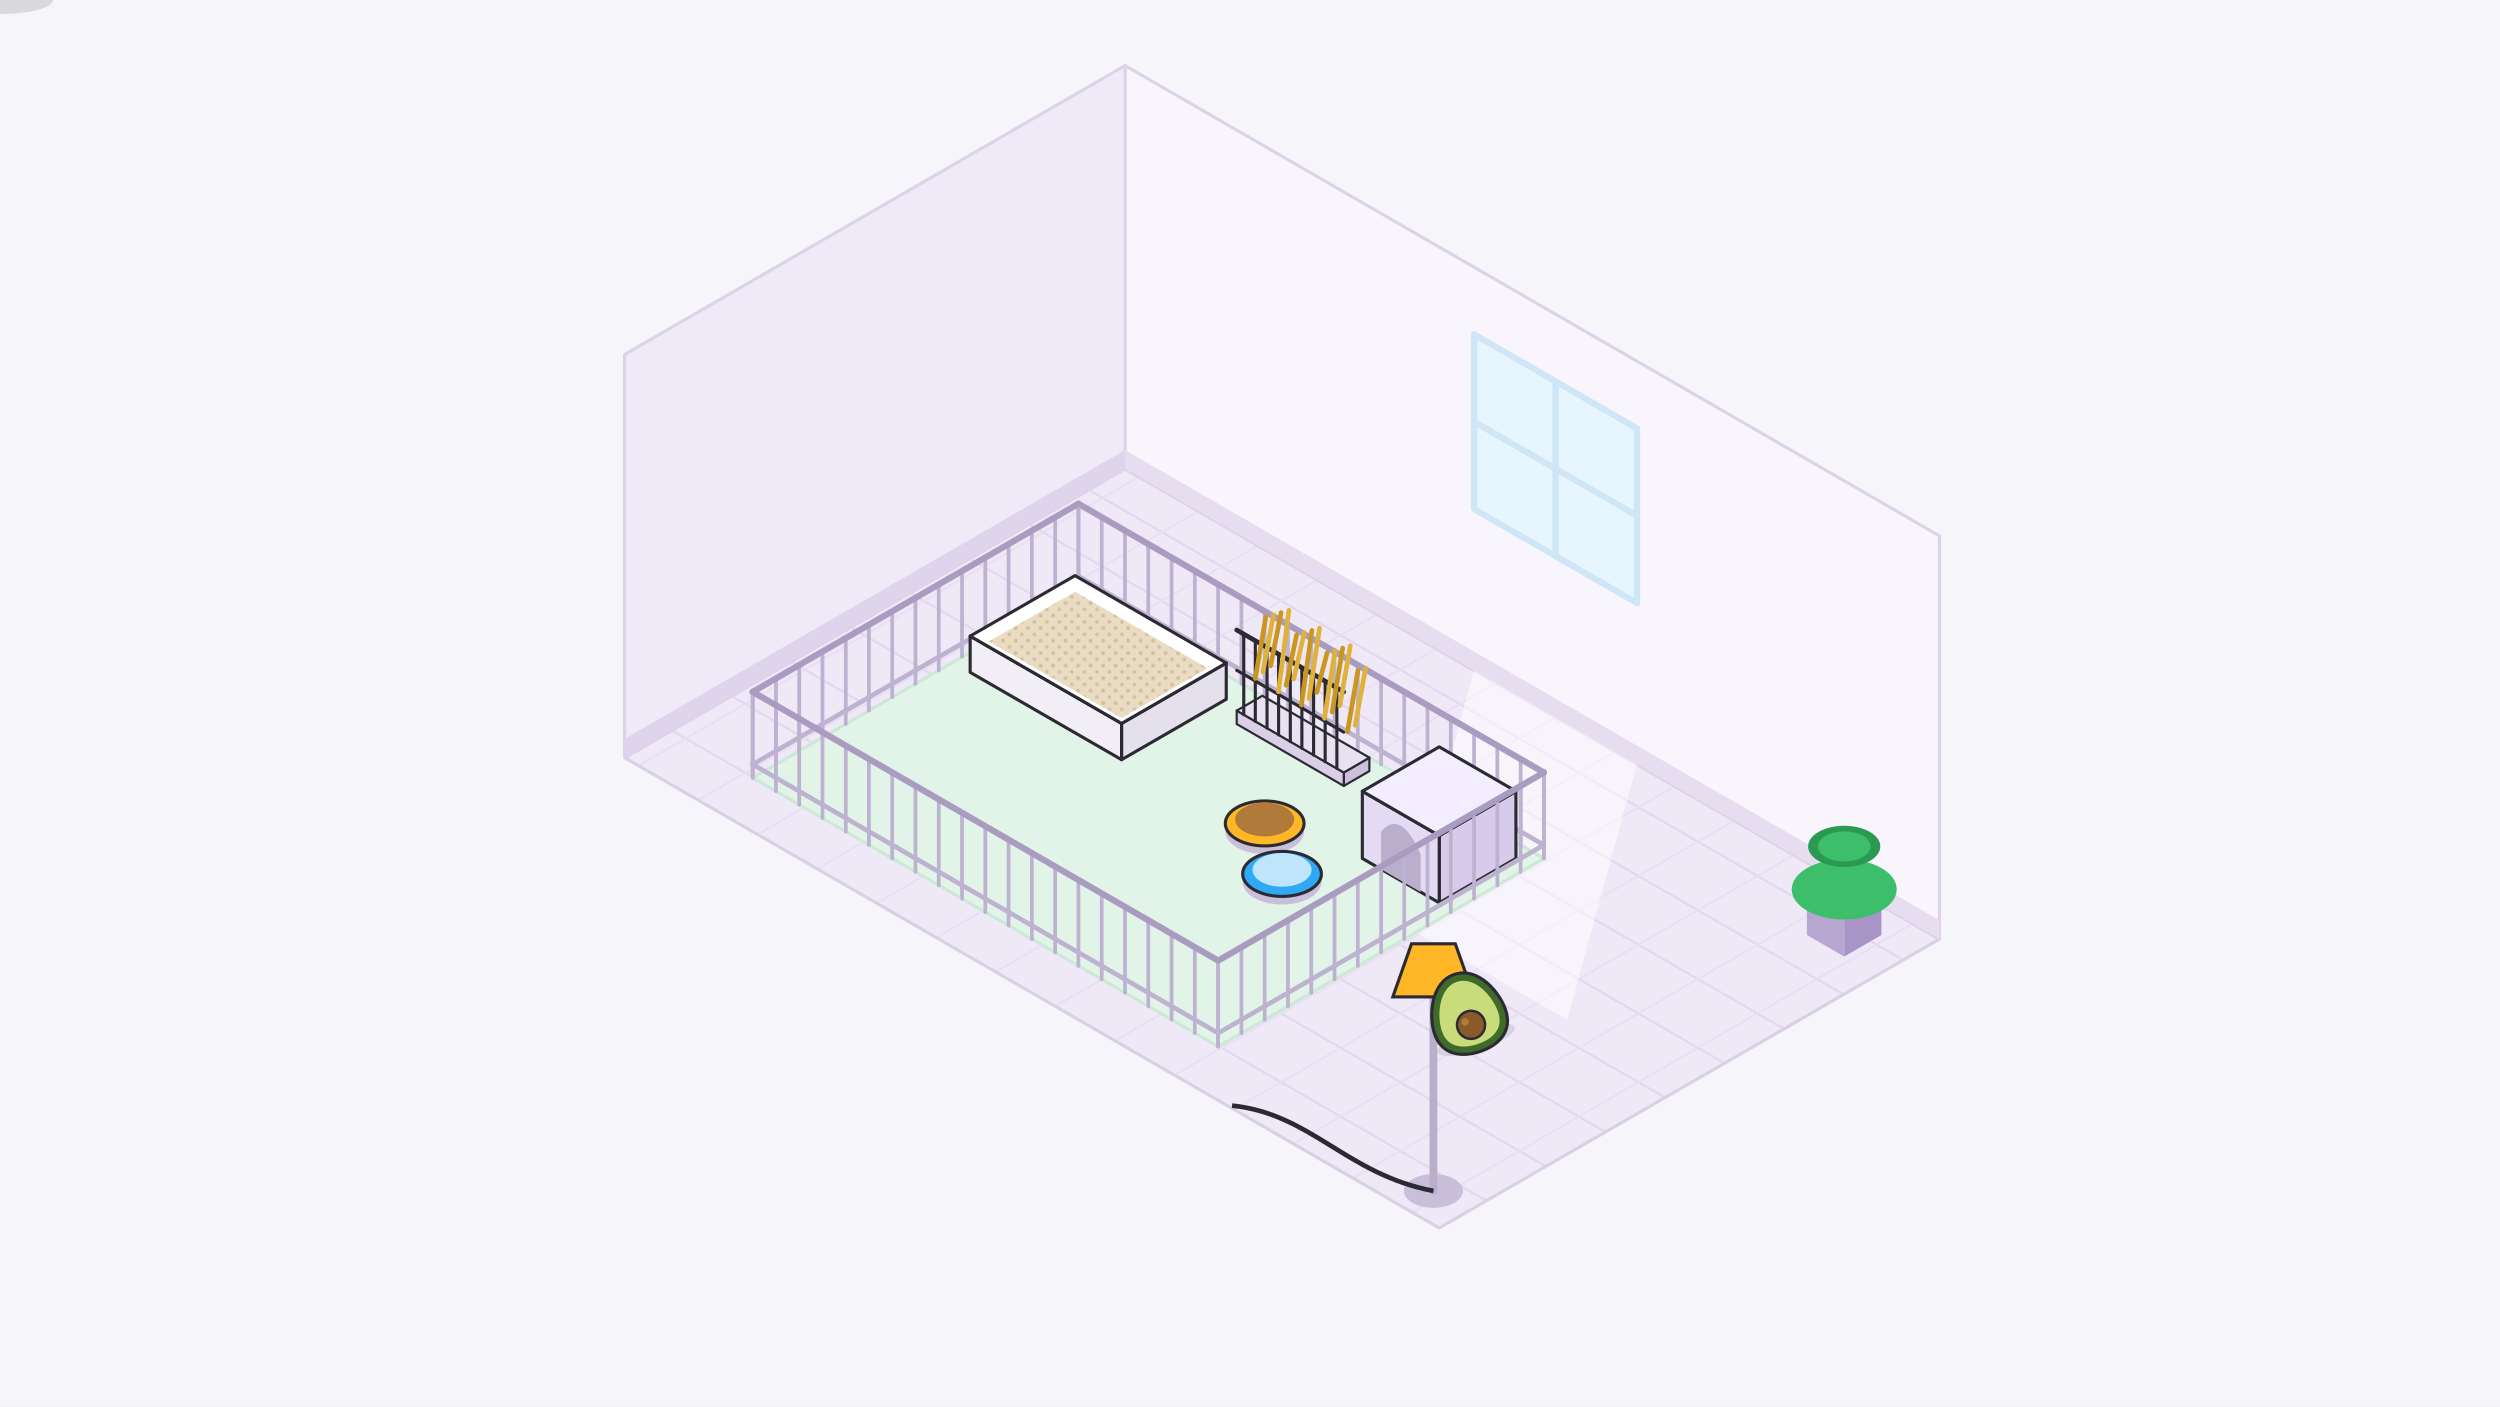
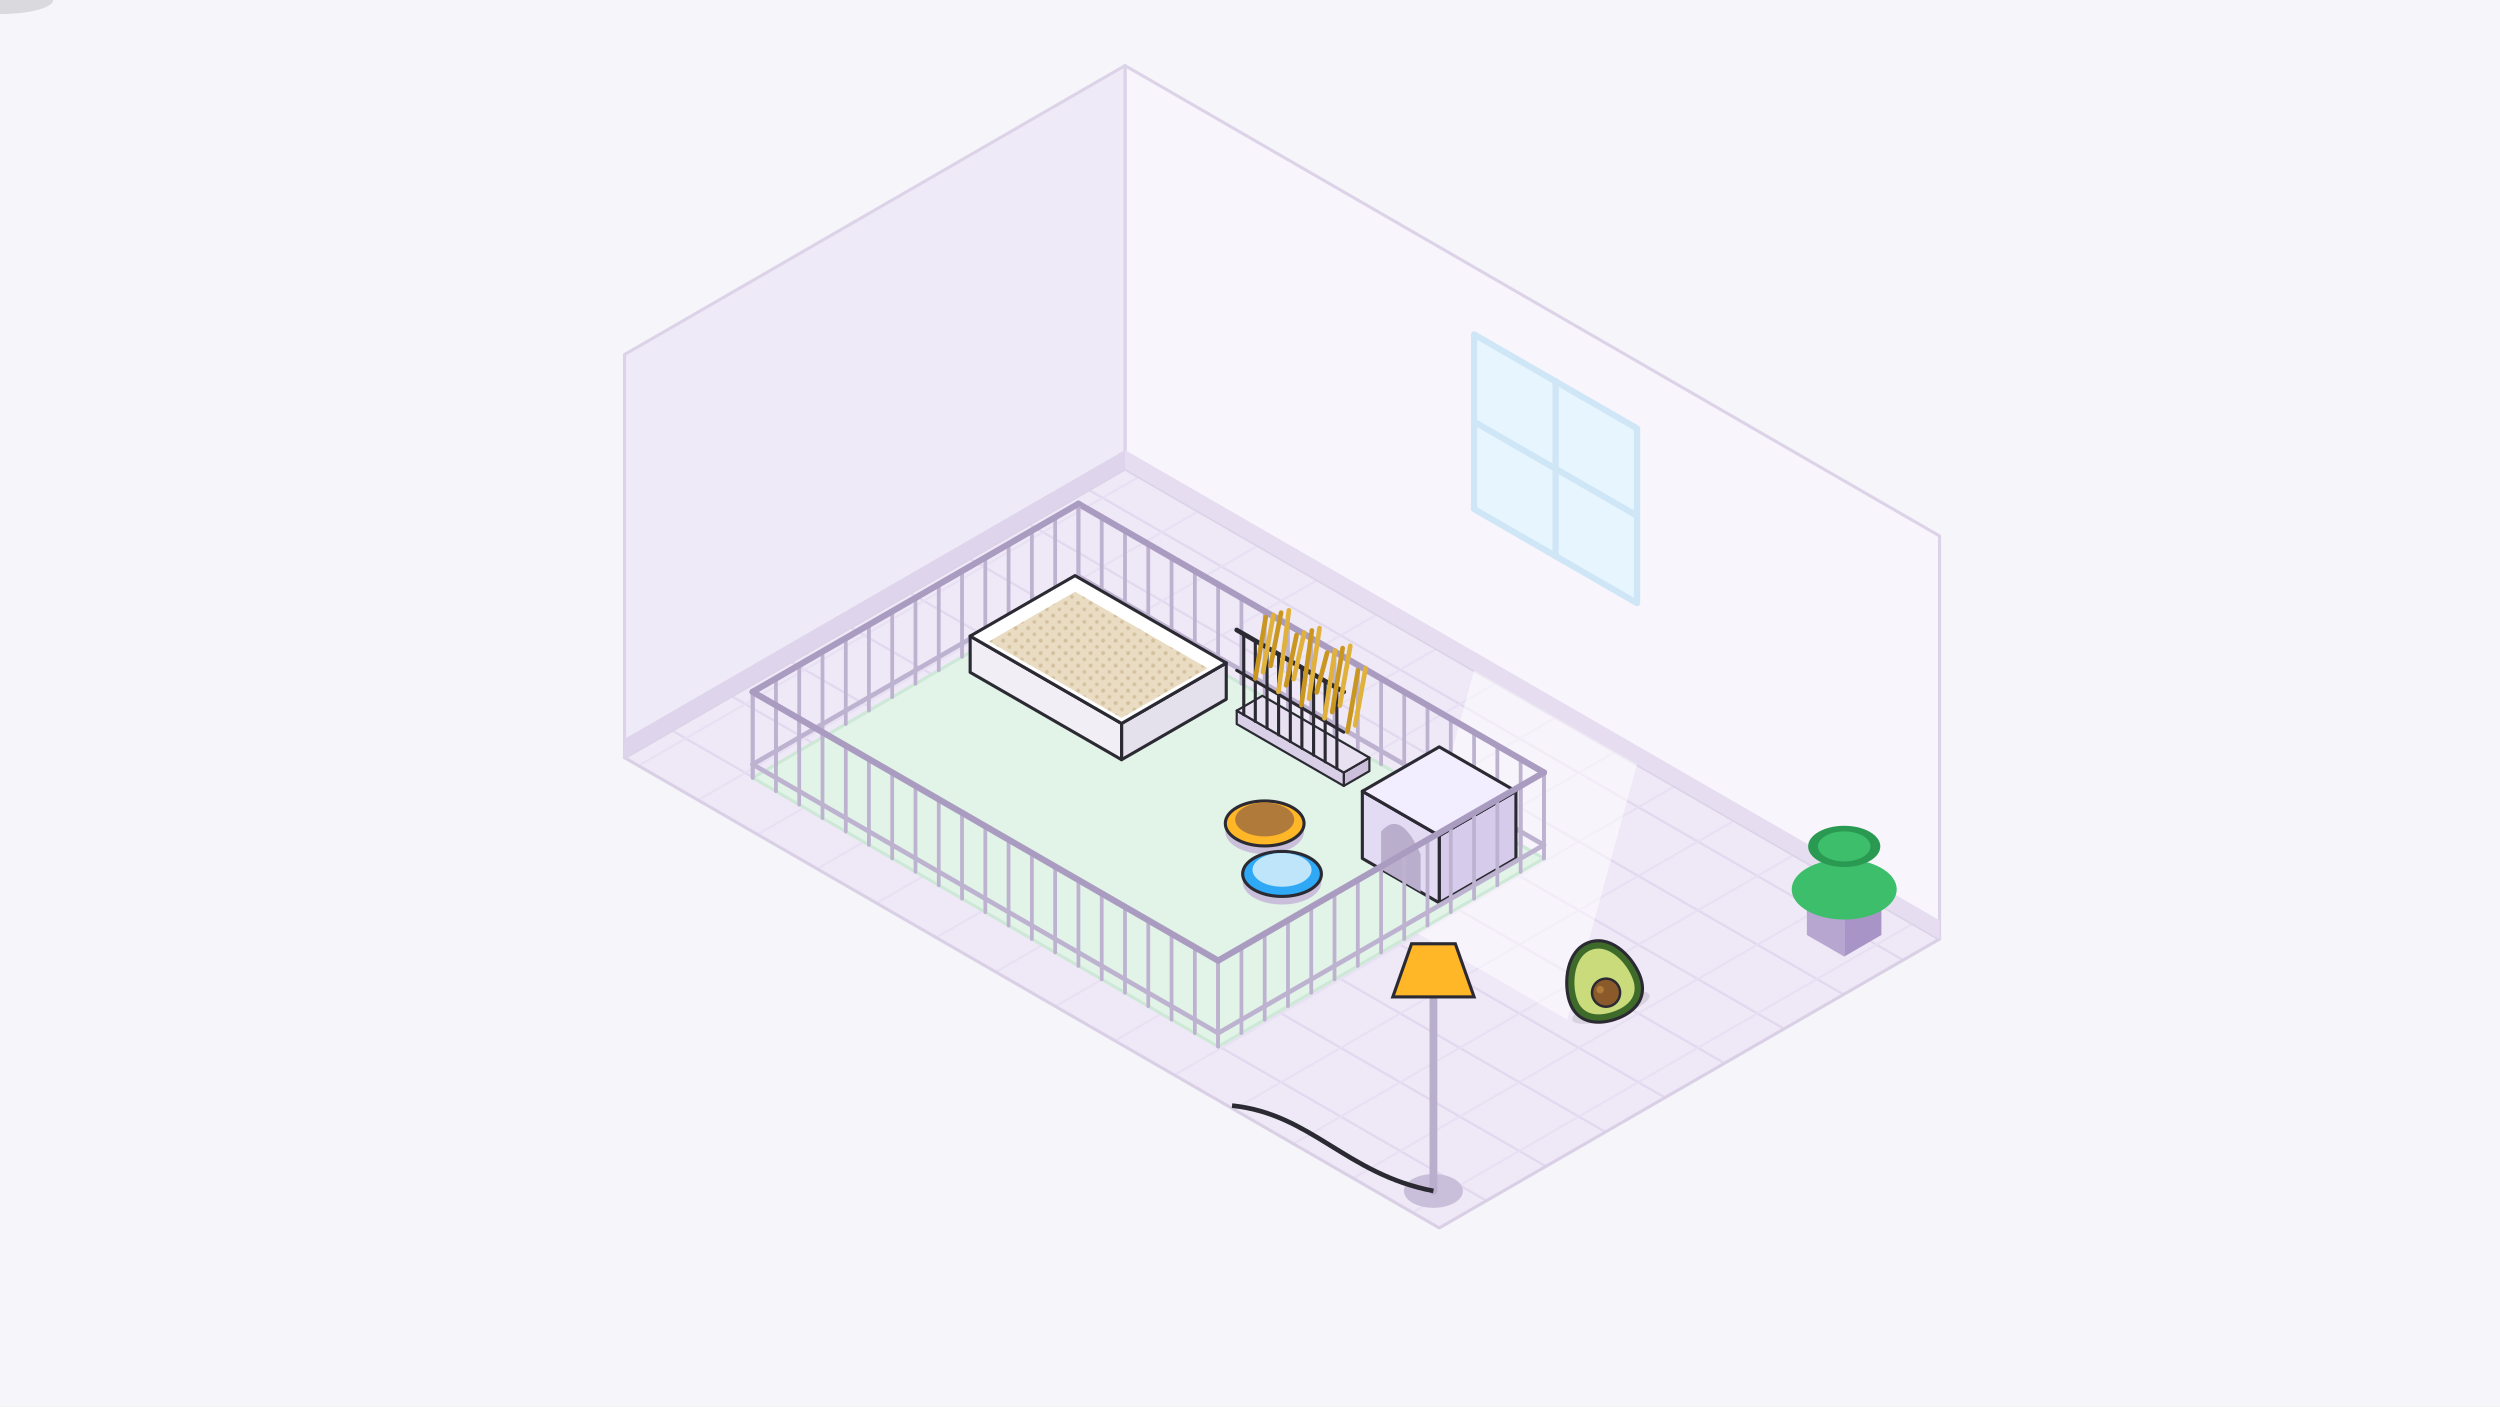
<svg xmlns="http://www.w3.org/2000/svg" viewBox="0 0 1600 900" width="1600" height="900" font-family="Nunito, 'Avenir Next', system-ui, sans-serif">
  <defs>
    <pattern id="planks" width="44" height="44" patternUnits="userSpaceOnUse" patternTransform="matrix(0.866 0.5 -0.866 0.5 0 0)">
      <rect width="44" height="44" fill="#EFE8F7" />
      <path d="M0 43.5H44" stroke="#E1D7EE" stroke-width="2" />
      <path d="M22 0V44" stroke="#E7DFF2" stroke-width="1.4" />
    </pattern>
    <pattern id="litter" width="8" height="8" patternUnits="userSpaceOnUse">
      <rect width="8" height="8" fill="#E9DCC2" />
      <circle cx="2" cy="2" r="1.3" fill="#D3C19E" />
      <circle cx="6" cy="6" r="1.2" fill="#D3C19E" />
    </pattern>
    <filter id="soft" x="-20%" y="-20%" width="140%" height="160%">
      <feDropShadow dx="0" dy="6" stdDeviation="5" flood-color="#2B2A33" flood-opacity=".22" />
    </filter>
  </defs>
  <rect width="1600" height="900" fill="#F6F5F9" />
  <g id="room">
    <polygon points="720.0,300.0 1241.3,601.0 921.1,785.9 399.7,484.9" fill="url(#planks)" stroke="#D9D0E6" stroke-width="2" stroke-linejoin="round" />
    <polygon points="720.0,300.0 1241.3,601.0 1241.3,343.0 720.0,42.0" fill="#F8F5FC" stroke="#DCD3E8" stroke-width="2" stroke-linejoin="round" />
    <polygon points="720.0,300.0 399.7,484.9 399.7,226.9 720.0,42.0" fill="#EFEAF7" stroke="#DCD3E8" stroke-width="2" stroke-linejoin="round" />
    <polygon points="720.0,300.0 1241.3,601.0 1241.3,589.0 720.0,288.0" fill="#E6DDF1" stroke="none" stroke-width="0" stroke-linejoin="round" />
    <polygon points="720.0,300.0 399.7,484.9 399.7,472.9 720.0,288.0" fill="#DED4EC" stroke="none" stroke-width="0" stroke-linejoin="round" />
    <polygon points="943.4,325.8 1047.7,386.0 1047.7,274.2 943.4,214.0" fill="#E7F5FE" stroke="#CFE6F6" stroke-width="4" stroke-linejoin="round" />
    <line x1="995.6" y1="355.9" x2="995.6" y2="244.1" stroke="#CFE6F6" stroke-width="4" stroke-linecap="round" />
    <line x1="943.4" y1="269.9" x2="1047.7" y2="330.1" stroke="#CFE6F6" stroke-width="4" stroke-linecap="round" />
    <polygon points="943.4,429.0 1047.7,489.2 1003.0,652.6 898.7,592.4" fill="#FFFFFF" stroke="none" stroke-width="0" stroke-linejoin="round" opacity=".5" />
    <polygon points="1204.1,598.4 1180.3,612.2 1180.3,582.9 1204.1,569.2" fill="#A894C6" stroke="none" stroke-width="2" stroke-linejoin="round" />
    <polygon points="1156.4,598.4 1180.3,612.2 1180.3,582.9 1156.4,569.2" fill="#B6A6D0" stroke="none" stroke-width="2" stroke-linejoin="round" />
    <polygon points="1180.3,555.4 1204.1,569.2 1180.3,582.9 1156.4,569.2" fill="#C7B9DD" stroke="none" stroke-width="2" stroke-linejoin="round" />
    <ellipse cx="1180.3" cy="569.2" rx="33.6" ry="19.3" fill="#3DBE6B" stroke="none" stroke-width="0" />
    <ellipse cx="1180.3" cy="541.7" rx="23.1" ry="13.2" fill="#2A9A52" stroke="none" stroke-width="0" />
    <ellipse cx="1180.3" cy="541.7" rx="16.8" ry="9.6" fill="#3DBE6B" stroke="none" stroke-width="0" />
  </g>
  <g id="lamp">
    <ellipse cx="917.4" cy="762.2" rx="18.9" ry="10.8" fill="#C9BFDA" stroke="none" stroke-width="0" />
    <line x1="917.4" y1="762.2" x2="917.4" y2="633.2" stroke="#B9AECB" stroke-width="5" stroke-linecap="round" />
    <path d="M891.4 638.0 L903.4 604.0 H931.4 L943.4 638.0 Z" fill="#FFB627" stroke="#2B2A33" stroke-width="2" />
    <path d="M917.4 762.2 C861.5 751.5 839.2 712.8 788.5 707.6" stroke="#2B2A33" stroke-width="3" fill="none" />
  </g>
  <g id="cablering" opacity="0">
    <ellipse cx="845.1" cy="726.6" rx="48" ry="27" fill="#FF4D5E" fill-opacity=".12" stroke="#FF4D5E" stroke-width="4" stroke-dasharray="7 5" />
  </g>
  <g id="avo">
-     <g transform="translate(939.0 648.3) rotate(-18)">
+     <g transform="translate(1025.4 627.7) rotate(-18)">
      <ellipse cx="0" cy="18" rx="26" ry="7" fill="#2B2A33" opacity=".12" />
      <path d="M0 -26 C16 -26 24 -6 24 6 C24 20 13 26 0 26 C-13 26 -24 20 -24 6 C-24 -6 -16 -26 0 -26 Z" fill="#3E6B2A" stroke="#2B2A33" stroke-width="2" />
      <path d="M0 -21 C12 -21 19 -5 19 6 C19 17 10 21 0 21 C-10 21 -19 17 -19 6 C-19 -5 -12 -21 0 -21 Z" fill="#C9DB7A" />
      <circle cx="0" cy="8" r="9" fill="#8A5A2B" stroke="#2B2A33" stroke-width="1.6" />
      <circle cx="-3" cy="5" r="2.4" fill="#B07B3A" />
    </g>
  </g>
  <g id="avoglow" opacity="0">
-     <ellipse cx="939.0" cy="660.3" rx="46" ry="26" fill="#FF4D5E" fill-opacity=".14" stroke="#FF4D5E" stroke-width="4" stroke-dasharray="7 5" />
+     <ellipse cx="1025.4" cy="639.7" rx="46" ry="26" fill="#FF4D5E" fill-opacity=".14" stroke="#FF4D5E" stroke-width="4" stroke-dasharray="7 5" />
  </g>
  <g id="berry" opacity="0">
    <g transform="translate(742.3 578.7)">
      <ellipse cx="0" cy="20" rx="16" ry="5" fill="#2B2A33" opacity=".12" />
      <path d="M-12 -6 C-18 8 -4 22 0 22 C4 22 18 8 12 -6 C6 -11 -6 -11 -12 -6 Z" fill="#FF4D5E" stroke="#2B2A33" stroke-width="2" />
      <ellipse cx="-5" cy="-1" rx="1.2" ry="1.8" fill="#FFE27A" />
      <ellipse cx="4" cy="-3" rx="1.2" ry="1.8" fill="#FFE27A" />
      <ellipse cx="7" cy="6" rx="1.2" ry="1.8" fill="#FFE27A" />
      <ellipse cx="-3" cy="7" rx="1.2" ry="1.8" fill="#FFE27A" />
      <ellipse cx="1" cy="14" rx="1.2" ry="1.8" fill="#FFE27A" />
      <path d="M-10 -7 L-3 -12 L0 -18 L3 -12 L10 -7 Z" fill="#3DBE6B" stroke="#2B2A33" stroke-width="1.6" />
    </g>
  </g>
  <g id="berryq" opacity="0">
    <g transform="translate(768.3 538.7)">
      <circle r="16" fill="#FFFFFF" stroke="#FFB627" stroke-width="3" />
      <text y="7" text-anchor="middle" font-size="22" font-weight="900" fill="#D9900A">?</text>
    </g>
  </g>
  <g id="penback">
    <polygon points="690.2,377.4 988.1,549.4 779.6,669.8 481.7,497.8" fill="#E2F3E8" stroke="#CDE8D6" stroke-width="2" stroke-linejoin="round" />
    <line x1="690.2" y1="377.4" x2="690.2" y2="322.4" stroke="#BDB2CF" stroke-width="2.4" stroke-linecap="round" />
    <line x1="705.1" y1="386.0" x2="705.1" y2="331.0" stroke="#BDB2CF" stroke-width="2.4" stroke-linecap="round" />
    <line x1="720.0" y1="394.6" x2="720.0" y2="339.6" stroke="#BDB2CF" stroke-width="2.4" stroke-linecap="round" />
    <line x1="734.9" y1="403.2" x2="734.9" y2="348.2" stroke="#BDB2CF" stroke-width="2.4" stroke-linecap="round" />
    <line x1="749.8" y1="411.8" x2="749.8" y2="356.8" stroke="#BDB2CF" stroke-width="2.4" stroke-linecap="round" />
    <line x1="764.7" y1="420.4" x2="764.7" y2="365.4" stroke="#BDB2CF" stroke-width="2.4" stroke-linecap="round" />
    <line x1="779.6" y1="429.0" x2="779.6" y2="374.0" stroke="#BDB2CF" stroke-width="2.4" stroke-linecap="round" />
    <line x1="794.5" y1="437.6" x2="794.5" y2="382.6" stroke="#BDB2CF" stroke-width="2.4" stroke-linecap="round" />
    <line x1="809.4" y1="446.2" x2="809.4" y2="391.2" stroke="#BDB2CF" stroke-width="2.4" stroke-linecap="round" />
    <line x1="824.3" y1="454.8" x2="824.3" y2="399.8" stroke="#BDB2CF" stroke-width="2.4" stroke-linecap="round" />
    <line x1="839.2" y1="463.4" x2="839.2" y2="408.4" stroke="#BDB2CF" stroke-width="2.4" stroke-linecap="round" />
    <line x1="854.1" y1="472.0" x2="854.1" y2="417.0" stroke="#BDB2CF" stroke-width="2.4" stroke-linecap="round" />
    <line x1="869.0" y1="480.6" x2="869.0" y2="425.6" stroke="#BDB2CF" stroke-width="2.4" stroke-linecap="round" />
    <line x1="883.9" y1="489.2" x2="883.9" y2="434.2" stroke="#BDB2CF" stroke-width="2.4" stroke-linecap="round" />
    <line x1="898.7" y1="497.8" x2="898.7" y2="442.8" stroke="#BDB2CF" stroke-width="2.4" stroke-linecap="round" />
    <line x1="913.6" y1="506.4" x2="913.6" y2="451.4" stroke="#BDB2CF" stroke-width="2.4" stroke-linecap="round" />
    <line x1="928.5" y1="515.0" x2="928.5" y2="460.0" stroke="#BDB2CF" stroke-width="2.4" stroke-linecap="round" />
    <line x1="943.4" y1="523.6" x2="943.4" y2="468.6" stroke="#BDB2CF" stroke-width="2.4" stroke-linecap="round" />
    <line x1="958.3" y1="532.2" x2="958.3" y2="477.2" stroke="#BDB2CF" stroke-width="2.4" stroke-linecap="round" />
    <line x1="973.2" y1="540.8" x2="973.2" y2="485.8" stroke="#BDB2CF" stroke-width="2.4" stroke-linecap="round" />
    <line x1="988.1" y1="549.4" x2="988.1" y2="494.4" stroke="#BDB2CF" stroke-width="2.4" stroke-linecap="round" />
    <line x1="690.2" y1="322.4" x2="988.1" y2="494.4" stroke="#A99CC0" stroke-width="4" stroke-linecap="round" />
    <line x1="690.2" y1="368.8" x2="988.1" y2="540.8" stroke="#BDB2CF" stroke-width="3" stroke-linecap="round" />
    <line x1="690.2" y1="377.4" x2="690.2" y2="322.4" stroke="#BDB2CF" stroke-width="2.4" stroke-linecap="round" />
    <line x1="675.3" y1="386.0" x2="675.3" y2="331.0" stroke="#BDB2CF" stroke-width="2.4" stroke-linecap="round" />
    <line x1="660.4" y1="394.6" x2="660.4" y2="339.6" stroke="#BDB2CF" stroke-width="2.4" stroke-linecap="round" />
    <line x1="645.5" y1="403.2" x2="645.5" y2="348.2" stroke="#BDB2CF" stroke-width="2.4" stroke-linecap="round" />
    <line x1="630.6" y1="411.8" x2="630.6" y2="356.8" stroke="#BDB2CF" stroke-width="2.4" stroke-linecap="round" />
    <line x1="615.7" y1="420.4" x2="615.7" y2="365.4" stroke="#BDB2CF" stroke-width="2.4" stroke-linecap="round" />
    <line x1="600.8" y1="429.0" x2="600.8" y2="374.0" stroke="#BDB2CF" stroke-width="2.4" stroke-linecap="round" />
    <line x1="585.9" y1="437.6" x2="585.9" y2="382.6" stroke="#BDB2CF" stroke-width="2.4" stroke-linecap="round" />
    <line x1="571.0" y1="446.2" x2="571.0" y2="391.2" stroke="#BDB2CF" stroke-width="2.4" stroke-linecap="round" />
    <line x1="556.1" y1="454.8" x2="556.1" y2="399.8" stroke="#BDB2CF" stroke-width="2.4" stroke-linecap="round" />
    <line x1="541.3" y1="463.4" x2="541.3" y2="408.4" stroke="#BDB2CF" stroke-width="2.4" stroke-linecap="round" />
    <line x1="526.4" y1="472.0" x2="526.4" y2="417.0" stroke="#BDB2CF" stroke-width="2.4" stroke-linecap="round" />
    <line x1="511.5" y1="480.6" x2="511.5" y2="425.6" stroke="#BDB2CF" stroke-width="2.4" stroke-linecap="round" />
    <line x1="496.6" y1="489.2" x2="496.6" y2="434.2" stroke="#BDB2CF" stroke-width="2.4" stroke-linecap="round" />
    <line x1="481.7" y1="497.8" x2="481.7" y2="442.8" stroke="#BDB2CF" stroke-width="2.4" stroke-linecap="round" />
    <line x1="690.2" y1="322.4" x2="481.7" y2="442.8" stroke="#A99CC0" stroke-width="4" stroke-linecap="round" />
    <line x1="690.2" y1="368.8" x2="481.7" y2="489.2" stroke="#BDB2CF" stroke-width="3" stroke-linecap="round" />
  </g>
  <g id="trayscale" opacity="0">
    <polygon points="793.7,453.5 717.8,497.4 717.8,491.4 793.7,447.5" fill="#6A42BF" stroke="#2B2A33" stroke-width="1.6" stroke-linejoin="round" />
    <polygon points="612.0,436.3 717.8,497.4 717.8,491.4 612.0,430.3" fill="#7A4ED1" stroke="#2B2A33" stroke-width="1.6" stroke-linejoin="round" />
    <polygon points="688.0,386.4 793.7,447.5 717.8,491.4 612.0,430.3" fill="#9B6CF0" stroke="#2B2A33" stroke-width="1.6" stroke-linejoin="round" />
  </g>
  <g id="litter">
    <polygon points="784.8,447.5 717.8,486.2 717.8,463.0 784.8,424.3" fill="#E4E0EC" stroke="#2B2A33" stroke-width="2" stroke-linejoin="round" />
    <polygon points="620.9,430.3 717.8,486.2 717.8,463.0 620.9,407.1" fill="#F1EEF6" stroke="#2B2A33" stroke-width="2" stroke-linejoin="round" />
    <polygon points="688.0,368.4 784.8,424.3 717.8,463.0 620.9,407.1" fill="#FFFFFF" stroke="#2B2A33" stroke-width="2" stroke-linejoin="round" />
    <polygon points="688.0,378.7 772.9,427.7 717.8,459.5 632.9,410.5" fill="url(#litter)" stroke="none" stroke-width="0" stroke-linejoin="round" />
  </g>
  <g id="traytop" opacity="0">
-     <g transform="translate(755.3 455.4)">
-       <rect width="44" height="17" rx="5" fill="#22212A" />
-       <text x="22" y="13" text-anchor="middle" font-size="11" font-weight="900" fill="#7CF0A3">1.10kg</text>
-     </g>
    <line x1="688.0" y1="366.6" x2="688.0" y2="292.7" stroke="#B9AECB" stroke-width="5" stroke-linecap="round" />
    <line x1="688.0" y1="292.7" x2="697.7" y2="338.7" stroke="#B9AECB" stroke-width="5" stroke-linecap="round" />
    <g class=" cone">
      <polygon points="632.9,410.5 697.7,345.6 772.9,427.7 717.8,459.5" fill="#FFB627" opacity=".09" />
      <line x1="697.7" y1="345.6" x2="688.0" y2="378.7" stroke="#FFB627" stroke-width="2.2" stroke-dasharray="7 7" opacity=".75" />
      <line x1="697.7" y1="345.6" x2="772.9" y2="427.7" stroke="#FFB627" stroke-width="2.2" stroke-dasharray="7 7" opacity=".75" />
      <line x1="697.7" y1="345.6" x2="717.8" y2="459.5" stroke="#FFB627" stroke-width="2.2" stroke-dasharray="7 7" opacity=".75" />
      <line x1="697.7" y1="345.6" x2="632.9" y2="410.5" stroke="#FFB627" stroke-width="2.2" stroke-dasharray="7 7" opacity=".75" />
    </g>
    <g transform="translate(671.7 319.0)">
      <rect width="52" height="30" rx="10" fill="#2B2A33" />
      <rect x="4" y="22" width="44" height="8" rx="4" fill="#45434F" />
      <circle cx="26" cy="24" r="9" fill="#FFB627" />
      <circle cx="26" cy="24" r="4" fill="#D9900A" />
      <circle cx="44" cy="8" r="3" fill="#FF4D5E" />
    </g>
  </g>
  <g id="hayrack">
    <polygon points="876.4,493.5 860.0,503.0 860.0,494.4 876.4,484.9" fill="#CBBFDC" stroke="#2B2A33" stroke-width="1.4" stroke-linejoin="round" />
    <polygon points="791.5,463.4 860.0,503.0 860.0,494.4 791.5,454.8" fill="#D9CFE6" stroke="#2B2A33" stroke-width="1.4" stroke-linejoin="round" />
    <polygon points="807.9,445.3 876.4,484.9 860.0,494.4 791.5,454.8" fill="#E8E1F1" stroke="#2B2A33" stroke-width="1.4" stroke-linejoin="round" />
    <line x1="796.0" y1="457.4" x2="796.0" y2="405.8" stroke="#2B2A33" stroke-width="2" stroke-linecap="round" />
    <line x1="803.4" y1="461.7" x2="803.4" y2="410.1" stroke="#2B2A33" stroke-width="2" stroke-linecap="round" />
    <line x1="810.9" y1="466.0" x2="810.9" y2="414.4" stroke="#2B2A33" stroke-width="2" stroke-linecap="round" />
    <line x1="818.3" y1="470.3" x2="818.3" y2="418.7" stroke="#2B2A33" stroke-width="2" stroke-linecap="round" />
    <line x1="825.8" y1="474.6" x2="825.8" y2="423.0" stroke="#2B2A33" stroke-width="2" stroke-linecap="round" />
    <line x1="833.2" y1="478.9" x2="833.2" y2="427.3" stroke="#2B2A33" stroke-width="2" stroke-linecap="round" />
    <line x1="840.7" y1="483.2" x2="840.7" y2="431.6" stroke="#2B2A33" stroke-width="2" stroke-linecap="round" />
    <line x1="848.1" y1="487.5" x2="848.1" y2="435.9" stroke="#2B2A33" stroke-width="2" stroke-linecap="round" />
    <line x1="855.6" y1="491.8" x2="855.6" y2="440.2" stroke="#2B2A33" stroke-width="2" stroke-linecap="round" />
    <line x1="791.5" y1="403.2" x2="860.0" y2="442.8" stroke="#2B2A33" stroke-width="3" stroke-linecap="round" />
    <line x1="791.5" y1="429.0" x2="860.0" y2="468.6" stroke="#2B2A33" stroke-width="2" stroke-linecap="round" />
  </g>
  <g id="hay">
    <line x1="803.4" y1="434.2" x2="810.1" y2="395.0" stroke="#C9971F" stroke-width="3" stroke-linecap="round" />
    <line x1="808.3" y1="430.1" x2="815.0" y2="393.6" stroke="#E0B23C" stroke-width="3" stroke-linecap="round" />
    <line x1="813.2" y1="426.1" x2="819.9" y2="392.1" stroke="#C9971F" stroke-width="3" stroke-linecap="round" />
    <line x1="818.2" y1="442.7" x2="824.9" y2="390.6" stroke="#E0B23C" stroke-width="3" stroke-linecap="round" />
    <line x1="823.1" y1="438.6" x2="829.8" y2="406.4" stroke="#C9971F" stroke-width="3" stroke-linecap="round" />
    <line x1="828.0" y1="434.6" x2="834.7" y2="404.9" stroke="#E0B23C" stroke-width="3" stroke-linecap="round" />
    <line x1="832.9" y1="451.2" x2="839.6" y2="403.5" stroke="#C9971F" stroke-width="3" stroke-linecap="round" />
    <line x1="837.8" y1="447.1" x2="844.5" y2="402.0" stroke="#E0B23C" stroke-width="3" stroke-linecap="round" />
    <line x1="842.7" y1="443.1" x2="849.4" y2="417.7" stroke="#C9971F" stroke-width="3" stroke-linecap="round" />
    <line x1="847.7" y1="459.7" x2="854.4" y2="416.3" stroke="#E0B23C" stroke-width="3" stroke-linecap="round" />
    <line x1="852.6" y1="455.7" x2="859.3" y2="414.8" stroke="#C9971F" stroke-width="3" stroke-linecap="round" />
    <line x1="857.5" y1="451.6" x2="864.2" y2="413.3" stroke="#E0B23C" stroke-width="3" stroke-linecap="round" />
    <line x1="862.4" y1="468.2" x2="869.1" y2="429.1" stroke="#C9971F" stroke-width="3" stroke-linecap="round" />
    <line x1="867.3" y1="464.2" x2="874.0" y2="427.6" stroke="#E0B23C" stroke-width="3" stroke-linecap="round" />
  </g>
  <g id="bowls">
    <ellipse cx="809.4" cy="532.2" rx="25.2" ry="14.4" fill="#C9BFDA" stroke="none" stroke-width="0" />
    <ellipse cx="809.4" cy="527.0" rx="25.2" ry="14.4" fill="#FFB627" stroke="#2B2A33" stroke-width="2" />
    <ellipse cx="809.4" cy="524.5" rx="18.9" ry="10.8" fill="#B07B3A" stroke="none" stroke-width="0" />
    <ellipse cx="820.5" cy="564.5" rx="25.2" ry="14.4" fill="#C9BFDA" stroke="none" stroke-width="0" />
    <ellipse cx="820.5" cy="559.3" rx="25.2" ry="14.4" fill="#2FA8F5" stroke="#2B2A33" stroke-width="2" />
    <ellipse cx="820.5" cy="556.7" rx="18.9" ry="10.8" fill="#BFE5FB" stroke="none" stroke-width="0" />
  </g>
  <g id="hide">
    <polygon points="970.2,549.4 921.1,577.8 921.1,534.8 970.2,506.4" fill="#D6CBEA" stroke="#2B2A33" stroke-width="2" stroke-linejoin="round" />
    <polygon points="871.9,549.4 921.1,577.8 921.1,534.8 871.9,506.4" fill="#E3DAF3" stroke="#2B2A33" stroke-width="2" stroke-linejoin="round" />
    <polygon points="921.1,478.0 970.2,506.4 921.1,534.8 871.9,506.4" fill="#F3EEFF" stroke="#2B2A33" stroke-width="2" stroke-linejoin="round" />
    <path d="M883.9 556.3 L883.9 532.2 Q896.5 517.5 909.2 546.8 L909.2 570.9 Z" fill="#B9AECB" />
  </g>
  <g id="penfront">
    <line x1="481.7" y1="497.8" x2="481.7" y2="442.8" stroke="#BDB2CF" stroke-width="2.4" stroke-linecap="round" />
    <line x1="496.6" y1="506.4" x2="496.6" y2="451.4" stroke="#BDB2CF" stroke-width="2.4" stroke-linecap="round" />
    <line x1="511.5" y1="515.0" x2="511.5" y2="460.0" stroke="#BDB2CF" stroke-width="2.4" stroke-linecap="round" />
    <line x1="526.4" y1="523.6" x2="526.4" y2="468.6" stroke="#BDB2CF" stroke-width="2.4" stroke-linecap="round" />
    <line x1="541.3" y1="532.2" x2="541.3" y2="477.2" stroke="#BDB2CF" stroke-width="2.4" stroke-linecap="round" />
    <line x1="556.1" y1="540.8" x2="556.1" y2="485.8" stroke="#BDB2CF" stroke-width="2.4" stroke-linecap="round" />
    <line x1="571.0" y1="549.4" x2="571.0" y2="494.4" stroke="#BDB2CF" stroke-width="2.4" stroke-linecap="round" />
    <line x1="585.9" y1="558.0" x2="585.9" y2="503.0" stroke="#BDB2CF" stroke-width="2.4" stroke-linecap="round" />
    <line x1="600.8" y1="566.6" x2="600.8" y2="511.6" stroke="#BDB2CF" stroke-width="2.4" stroke-linecap="round" />
    <line x1="615.7" y1="575.2" x2="615.7" y2="520.2" stroke="#BDB2CF" stroke-width="2.4" stroke-linecap="round" />
    <line x1="630.6" y1="583.8" x2="630.6" y2="528.8" stroke="#BDB2CF" stroke-width="2.4" stroke-linecap="round" />
    <line x1="645.5" y1="592.4" x2="645.5" y2="537.4" stroke="#BDB2CF" stroke-width="2.4" stroke-linecap="round" />
    <line x1="660.4" y1="601.0" x2="660.4" y2="546.0" stroke="#BDB2CF" stroke-width="2.4" stroke-linecap="round" />
    <line x1="675.3" y1="609.6" x2="675.3" y2="554.6" stroke="#BDB2CF" stroke-width="2.4" stroke-linecap="round" />
    <line x1="690.2" y1="618.2" x2="690.2" y2="563.2" stroke="#BDB2CF" stroke-width="2.4" stroke-linecap="round" />
    <line x1="705.1" y1="626.8" x2="705.1" y2="571.8" stroke="#BDB2CF" stroke-width="2.4" stroke-linecap="round" />
    <line x1="720.0" y1="635.4" x2="720.0" y2="580.4" stroke="#BDB2CF" stroke-width="2.4" stroke-linecap="round" />
    <line x1="734.9" y1="644.0" x2="734.9" y2="589.0" stroke="#BDB2CF" stroke-width="2.4" stroke-linecap="round" />
    <line x1="749.8" y1="652.6" x2="749.8" y2="597.6" stroke="#BDB2CF" stroke-width="2.4" stroke-linecap="round" />
    <line x1="764.7" y1="661.2" x2="764.7" y2="606.2" stroke="#BDB2CF" stroke-width="2.4" stroke-linecap="round" />
    <line x1="779.6" y1="669.8" x2="779.6" y2="614.8" stroke="#BDB2CF" stroke-width="2.4" stroke-linecap="round" />
    <line x1="481.7" y1="442.8" x2="779.6" y2="614.8" stroke="#A99CC0" stroke-width="4" stroke-linecap="round" />
    <line x1="481.7" y1="489.2" x2="779.6" y2="661.2" stroke="#BDB2CF" stroke-width="3" stroke-linecap="round" />
    <line x1="988.1" y1="549.4" x2="988.1" y2="494.4" stroke="#BDB2CF" stroke-width="2.4" stroke-linecap="round" />
    <line x1="973.2" y1="558.0" x2="973.2" y2="503.0" stroke="#BDB2CF" stroke-width="2.4" stroke-linecap="round" />
    <line x1="958.3" y1="566.6" x2="958.3" y2="511.6" stroke="#BDB2CF" stroke-width="2.4" stroke-linecap="round" />
    <line x1="943.4" y1="575.2" x2="943.4" y2="520.2" stroke="#BDB2CF" stroke-width="2.4" stroke-linecap="round" />
    <line x1="928.5" y1="583.8" x2="928.5" y2="528.8" stroke="#BDB2CF" stroke-width="2.4" stroke-linecap="round" />
    <line x1="913.6" y1="592.4" x2="913.6" y2="537.4" stroke="#BDB2CF" stroke-width="2.4" stroke-linecap="round" />
    <line x1="898.7" y1="601.0" x2="898.7" y2="546.0" stroke="#BDB2CF" stroke-width="2.4" stroke-linecap="round" />
    <line x1="883.9" y1="609.6" x2="883.9" y2="554.6" stroke="#BDB2CF" stroke-width="2.4" stroke-linecap="round" />
    <line x1="869.0" y1="618.2" x2="869.0" y2="563.2" stroke="#BDB2CF" stroke-width="2.4" stroke-linecap="round" />
    <line x1="854.1" y1="626.8" x2="854.1" y2="571.8" stroke="#BDB2CF" stroke-width="2.4" stroke-linecap="round" />
    <line x1="839.2" y1="635.4" x2="839.2" y2="580.4" stroke="#BDB2CF" stroke-width="2.4" stroke-linecap="round" />
    <line x1="824.3" y1="644.0" x2="824.3" y2="589.0" stroke="#BDB2CF" stroke-width="2.4" stroke-linecap="round" />
    <line x1="809.4" y1="652.6" x2="809.4" y2="597.6" stroke="#BDB2CF" stroke-width="2.4" stroke-linecap="round" />
    <line x1="794.5" y1="661.2" x2="794.5" y2="606.2" stroke="#BDB2CF" stroke-width="2.4" stroke-linecap="round" />
    <line x1="779.6" y1="669.8" x2="779.6" y2="614.8" stroke="#BDB2CF" stroke-width="2.4" stroke-linecap="round" />
    <line x1="988.1" y1="494.4" x2="779.6" y2="614.8" stroke="#A99CC0" stroke-width="4" stroke-linecap="round" />
    <line x1="988.1" y1="540.8" x2="779.6" y2="661.2" stroke="#BDB2CF" stroke-width="3" stroke-linecap="round" />
  </g>
+   <g id="traykg" opacity="0">
+     <g transform="translate(755.3 455.4)">
+       <rect width="44" height="17" rx="5" fill="#22212A" />
+       <text x="22" y="13" text-anchor="middle" font-size="11" font-weight="900" fill="#7CF0A3">1.10kg</text>
+     </g>
+   </g>
  <g id="cam1" opacity="0">
    <path d="M839.2 408.4 Q846.6 244.1 757.2 307.7" stroke="#8E84A3" stroke-width="7" fill="none" stroke-linecap="round" />
    <g class=" cone">
      <polygon points="481.7,497.8 745.3,326.7 988.1,549.4 779.6,669.8" fill="#3DBE6B" opacity=".09" />
      <line x1="745.3" y1="326.7" x2="690.2" y2="377.4" stroke="#3DBE6B" stroke-width="2.2" stroke-dasharray="7 7" opacity=".75" />
      <line x1="745.3" y1="326.7" x2="988.1" y2="549.4" stroke="#3DBE6B" stroke-width="2.2" stroke-dasharray="7 7" opacity=".75" />
      <line x1="745.3" y1="326.7" x2="779.6" y2="669.8" stroke="#3DBE6B" stroke-width="2.2" stroke-dasharray="7 7" opacity=".75" />
      <line x1="745.3" y1="326.7" x2="481.7" y2="497.8" stroke="#3DBE6B" stroke-width="2.2" stroke-dasharray="7 7" opacity=".75" />
    </g>
    <g transform="translate(719.3 296.6)">
      <rect width="52" height="30" rx="10" fill="#2B2A33" />
      <rect x="4" y="22" width="44" height="8" rx="4" fill="#45434F" />
      <circle cx="26" cy="24" r="9" fill="#3DBE6B" />
      <circle cx="26" cy="24" r="4" fill="#2A9A52" />
      <circle cx="44" cy="8" r="3" fill="#FF4D5E" />
    </g>
  </g>
  <g id="cam2" opacity="0">
    <polygon points="521.9,275.1 462.3,309.5 462.3,302.6 521.9,268.2" fill="#A99BC2" stroke="none" stroke-width="2" stroke-linejoin="round" />
    <polygon points="437.0,294.8 462.3,309.5 462.3,302.6 437.0,288.0" fill="#B6A9CC" stroke="none" stroke-width="2" stroke-linejoin="round" />
    <polygon points="496.6,253.6 521.9,268.2 462.3,302.6 437.0,288.0" fill="#CBBFDD" stroke="none" stroke-width="2" stroke-linejoin="round" />
    <g id="cone2">
      <g class=" cone">
        <polygon points="483.2,264.7 1211.6,618.2 921.1,785.9 593.4,596.7" fill="#2FA8F5" opacity=".09" />
        <line x1="483.2" y1="264.7" x2="1211.6" y2="618.2" stroke="#2FA8F5" stroke-width="2.2" stroke-dasharray="7 7" opacity=".75" />
        <line x1="483.2" y1="264.7" x2="921.1" y2="785.9" stroke="#2FA8F5" stroke-width="2.2" stroke-dasharray="7 7" opacity=".75" />
        <line x1="483.2" y1="264.7" x2="593.4" y2="596.7" stroke="#2FA8F5" stroke-width="2.2" stroke-dasharray="7 7" opacity=".75" />
      </g>
    </g>
    <g transform="translate(483.2 264.7)">
      <ellipse cx="0" cy="16" rx="18" ry="7" fill="#45434F" />
      <rect x="-7" y="2" width="14" height="14" fill="#45434F" />
      <circle cx="0" cy="-4" r="19" fill="#2B2A33" />
      <circle cx="9" cy="-1" r="9" fill="#2FA8F5" />
      <circle cx="10" cy="-1" r="4" fill="#1E86C9" />
      <circle cx="-9" cy="-14" r="2.6" fill="#FF4D5E" />
    </g>
  </g>
  <g id="cardCable" opacity="0">
    <g filter="url(#soft)">
      <rect x="1150" y="640" width="250" height="82" rx="18" fill="#FFFFFF" />
      <rect x="1150" y="716" width="250" height="8" rx="4" fill="#FF4D5E" />
    </g>
    <circle cx="1180" cy="672" r="17" fill="#FF4D5E" />
    <text x="1180" y="679" text-anchor="middle" font-size="19" font-weight="900" fill="#2B2A33">!</text>
    <text x="1208" y="669" font-size="17" font-weight="900" fill="#2B2A33">Room check</text>
    <text x="1208" y="689" font-size="14" font-weight="900" fill="#D93545">Cable within reach</text>
    <text x="1168" y="709" font-size="12.5" font-weight="800" fill="#6B6977">pet cam · run it behind the sofa</text>
  </g>
  <g id="cardAvo" opacity="0">
    <g filter="url(#soft)">
      <rect x="1160" y="400" width="260" height="82" rx="18" fill="#FFFFFF" />
      <rect x="1160" y="476" width="260" height="8" rx="4" fill="#FF4D5E" />
    </g>
    <circle cx="1190" cy="432" r="17" fill="#FF4D5E" />
    <text x="1190" y="439" text-anchor="middle" font-size="19" font-weight="900" fill="#2B2A33">✕</text>
    <text x="1218" y="429" font-size="17" font-weight="900" fill="#2B2A33">Avocado</text>
    <text x="1218" y="449" font-size="14" font-weight="900" fill="#D93545">Don't</text>
    <text x="1178" y="469" font-size="12.5" font-weight="800" fill="#6B6977">food check · persin can be fatal</text>
  </g>
  <g id="cardHay" opacity="0">
    <g filter="url(#soft)">
      <rect x="820" y="70" width="250" height="82" rx="18" fill="#FFFFFF" />
      <rect x="820" y="146" width="250" height="8" rx="4" fill="#FFB627" />
    </g>
    <circle cx="850" cy="102" r="17" fill="#FFB627" />
    <text x="850" y="109" text-anchor="middle" font-size="19" font-weight="900" fill="#2B2A33">!</text>
    <text x="878" y="99" font-size="17" font-weight="900" fill="#2B2A33">Hay</text>
    <text x="878" y="119" font-size="14" font-weight="900" fill="#D9900A">40% gone since 8 am</text>
    <text x="838" y="139" font-size="12.5" font-weight="800" fill="#6B6977">pet cam · eating normally</text>
  </g>
  <g id="cardTray" opacity="0">
    <g filter="url(#soft)">
      <rect x="60" y="470" width="250" height="82" rx="18" fill="#FFFFFF" />
      <rect x="60" y="546" width="250" height="8" rx="4" fill="#9B6CF0" />
    </g>
    <circle cx="90" cy="502" r="17" fill="#9B6CF0" />
    <text x="90" y="509" text-anchor="middle" font-size="19" font-weight="900" fill="#2B2A33">✓</text>
    <text x="118" y="499" font-size="17" font-weight="900" fill="#2B2A33">Litter tray</text>
    <text x="118" y="519" font-size="14" font-weight="900" fill="#7A4ED1">1.10 kg · 9 visits</text>
    <text x="78" y="539" font-size="12.5" font-weight="800" fill="#6B6977">FurSight Tray · weight steady</text>
  </g>
  <g id="cardBerry" opacity="0">
    <g filter="url(#soft)">
      <rect x="1150" y="520" width="270" height="82" rx="18" fill="#FFFFFF" />
      <rect x="1150" y="596" width="270" height="8" rx="4" fill="#FFB627" />
    </g>
    <circle cx="1180" cy="552" r="17" fill="#FFB627" />
    <text x="1180" y="559" text-anchor="middle" font-size="19" font-weight="900" fill="#2B2A33">!</text>
    <text x="1208" y="549" font-size="17" font-weight="900" fill="#2B2A33">Strawberry</text>
    <text x="1208" y="569" font-size="14" font-weight="900" fill="#D9900A">Small treat only</text>
    <text x="1168" y="589" font-size="12.5" font-weight="800" fill="#6B6977">had some 2 days ago · OK again Sun</text>
  </g>
  <g id="cardAsk" opacity="0">
    <g filter="url(#soft)">
      <rect x="60" y="250" width="330" height="96" rx="20" fill="#FFFFFF" />
      <rect x="60" y="340" width="330" height="8" rx="4" fill="#9B6CF0" />
    </g>
    <g transform="translate(80 270)" fill="none" stroke="#2B2A33" stroke-width="4">
      <rect x="0" y="4" width="26" height="20" rx="8" />
      <rect x="34" y="4" width="26" height="20" rx="8" />
      <path d="M26 13 H34" />
      <rect x="38" y="9" width="10" height="8" rx="2" fill="#3DBE6B" stroke="none" />
    </g>
    <g transform="translate(84 304)">
      <rect width="56" height="30" rx="11" fill="#2B2A33" />
      <circle cx="17" cy="15" r="6" fill="#2FA8F5" />
      <circle cx="39" cy="15" r="6" fill="#2FA8F5" />
    </g>
    <text x="160" y="284" font-size="15" font-weight="900" fill="#6B6977">You ask: what's he doing?</text>
    <text x="160" y="310" font-size="20" font-weight="900" fill="#2B2A33">Having a big flop</text>
    <text x="160" y="330" font-size="13" font-weight="800" fill="#7A4ED1">Ray-Ban Display · Meta Quest · iPhone</text>
  </g>
  <g id="cardAway" opacity="0">
    <g filter="url(#soft)">
      <rect x="1190" y="230" width="250" height="440" rx="38" fill="#2B2A33" />
    </g>
    <rect x="1202" y="244" width="226" height="412" rx="28" fill="#EDE7F7" />
    <rect x="1272" y="254" width="86" height="18" rx="9" fill="#2B2A33" />
    <text x="1315" y="320" text-anchor="middle" font-size="40" font-weight="900" fill="#2B2A33">14:20</text>
    <rect x="1214" y="350" width="202" height="190" rx="18" fill="#FFFFFF" />
    <rect x="1226" y="362" width="18" height="18" rx="5" fill="#9B6CF0" />
    <text x="1252" y="376" font-size="12" font-weight="900" fill="#6B6977">FURSIGHT · now</text>
    <text x="1226" y="402" font-size="15" font-weight="900" fill="#2B2A33">Xiaosi is being cheeky</text>
    <image id="awaySticker" x="1255" y="410" width="120" height="120" />
    <rect x="1214" y="552" width="202" height="44" rx="14" fill="#FFFFFF" />
    <text x="1232" y="580" font-size="14" font-weight="800" fill="#6B6977">Ask how he is…</text>
  </g>
  <g id="cardWeek" opacity="0">
    <g filter="url(#soft)">
      <rect x="1110" y="120" width="320" height="400" rx="24" fill="#9B6CF0" />
    </g>
    <circle cx="1400" cy="150" r="70" fill="#FFFFFF" opacity=".1" />
    <text x="1132" y="156" font-size="17" font-weight="900" fill="#FFFFFF">XIAOSI'S WEEK</text>
    <text x="1132" y="176" font-size="11.5" font-weight="800" fill="#F3EEFF">23 to 29 Oct · aka Little Loaf, Mr Si</text>
    <image class="wk" data-k="eating" x="1124" y="192" width="96" height="96" transform="rotate(-9 1172 240)" />
    <image class="wk" data-k="alert" x="1322" y="190" width="96" height="96" transform="rotate(8 1370 238)" />
    <image class="wk" data-k="stretch" x="1190" y="190" width="160" height="110" />
    <rect x="1124" y="312" width="292" height="196" rx="18" fill="#FFFFFF" />
    <text x="1140" y="344" font-size="19" font-weight="900" fill="#2B2A33">Little Loaf's lazy week</text>
    <rect x="1136" y="358" width="128" height="56" rx="12" fill="#F3EEFF" />
    <text x="1148" y="385" font-size="19" font-weight="900" fill="#2B2A33">1.10 kg</text>
    <text x="1148" y="404" font-size="11" font-weight="800" fill="#6B6977">weight, steady</text>
    <rect x="1276" y="358" width="128" height="56" rx="12" fill="#F3EEFF" />
    <text x="1288" y="385" font-size="19" font-weight="900" fill="#2B2A33">17</text>
    <text x="1288" y="404" font-size="11" font-weight="800" fill="#6B6977">flops</text>
    <rect x="1136" y="424" width="128" height="56" rx="12" fill="#F3EEFF" />
    <text x="1148" y="451" font-size="19" font-weight="900" fill="#2B2A33">14 h 54</text>
    <text x="1148" y="470" font-size="11" font-weight="800" fill="#6B6977">loafing</text>
    <rect x="1276" y="424" width="128" height="56" rx="12" fill="#F3EEFF" />
    <text x="1288" y="451" font-size="19" font-weight="900" fill="#2B2A33">9</text>
    <text x="1288" y="470" font-size="11" font-weight="800" fill="#6B6977">tray visits a day</text>
  </g>
+   <g id="devices" opacity="0">
+     <rect x="40" y="360" width="1520" height="410" rx="34" fill="#FFFFFF" opacity=".97" />
+     <path class="flow" d="M330 300 V368" stroke="#7A4ED1" stroke-width="4" stroke-dasharray="10 8" fill="none" />
+     <path class="flow" d="M800 300 V368" stroke="#7A4ED1" stroke-width="4" stroke-dasharray="10 8" fill="none" />
+     <path class="flow" d="M1270 300 V368" stroke="#7A4ED1" stroke-width="4" stroke-dasharray="10 8" fill="none" />
+     <g transform="translate(0 -70)">
+       <g transform="translate(190 560)">
+         <path d="M0 40 C0 10 10 0 40 0 H110 C135 0 140 15 140 40 C140 70 120 80 95 80 H50 C20 80 0 70 0 40 Z" fill="#2B2A3318" stroke="#2B2A33" stroke-width="7" />
+         <path d="M150 40 C150 10 160 0 190 0 H240 C265 0 280 15 280 40 C280 70 260 80 235 80 H190 C165 80 150 70 150 40 Z" fill="#2B2A3318" stroke="#2B2A33" stroke-width="7" />
+         <path d="M140 30 H150 M0 26 L-34 12 M280 26 L314 12" stroke="#2B2A33" stroke-width="7" stroke-linecap="round" />
+         <rect x="176" y="18" width="82" height="44" rx="6" fill="#3DBE6B" opacity=".9" />
+         <text x="217" y="38" text-anchor="middle" font-size="11" font-weight="900" fill="#2B2A33">Strawberry</text>
+         <text x="217" y="54" text-anchor="middle" font-size="10" font-weight="900" fill="#2B2A33">small treat only</text>
+       </g>
+       <text x="330" y="700" text-anchor="middle" font-size="24" font-weight="900" fill="#2B2A33">Ray-Ban Display</text>
+       <text x="330" y="728" text-anchor="middle" font-size="16" font-weight="800" fill="#6B6977">can he eat this? what's he doing?</text>
+       <g transform="translate(690 560)">
+         <rect x="0" y="10" width="220" height="110" rx="40" fill="#2B2A33" />
+         <rect x="18" y="26" width="184" height="62" rx="28" fill="#45434F" />
+         <circle cx="62" cy="57" r="16" fill="#2FA8F5" />
+         <circle cx="158" cy="57" r="16" fill="#2FA8F5" />
+         <path d="M0 60 C-30 60 -40 80 -40 100 M220 60 C250 60 260 80 260 100" stroke="#45434F" stroke-width="10" fill="none" />
+       </g>
+       <g filter="url(#soft)">
+         <rect x="830" y="488" width="170" height="64" rx="14" fill="#FFFFFF" />
+         <rect x="830" y="546" width="170" height="6" rx="3" fill="#FF4D5E" />
+       </g>
+       <circle cx="856" cy="516" r="13" fill="#FF4D5E" />
+       <text x="856" y="521" text-anchor="middle" font-size="14" font-weight="900" fill="#2B2A33">✕</text>
+       <text x="878" y="514" font-size="15" font-weight="900" fill="#2B2A33">Avocado</text>
+       <text x="878" y="532" font-size="12.5" font-weight="900" fill="#D93545">Don't</text>
+       <text x="800" y="700" text-anchor="middle" font-size="24" font-weight="900" fill="#2B2A33">Meta Quest</text>
+       <text x="800" y="728" text-anchor="middle" font-size="16" font-weight="800" fill="#6B6977">cards pinned to the real food</text>
+       <g filter="url(#soft)">
+         <rect x="1190" y="470" width="160" height="300" rx="28" fill="#2B2A33" />
+       </g>
+       <rect x="1200" y="482" width="140" height="276" rx="20" fill="#EDE7F7" />
+       <rect x="1210" y="498" width="120" height="120" rx="14" fill="#FFFFFF" />
+       <image class="wk" data-k="stretch" x="1214" y="512" width="112" height="90" />
+       <text x="1214" y="640" font-size="13" font-weight="900" fill="#2B2A33">Big flop by the hay</text>
+       <text x="1214" y="657" font-size="11" font-weight="800" fill="#6B6977">pet cam · 2 min ago</text>
+       <rect x="1210" y="668" width="120" height="34" rx="10" fill="#FFFFFF" />
+       <text x="1220" y="690" font-size="11.5" font-weight="900" fill="#2A9A52">Hay 40% gone ✓</text>
+       <text x="1270" y="800" text-anchor="middle" font-size="24" font-weight="900" fill="#2B2A33">Your phone</text>
+       <text x="1270" y="828" text-anchor="middle" font-size="16" font-weight="800" fill="#6B6977">his diary, alerts, his week</text>
+     </g>
+   </g>
  <g id="bunwrap">
    <ellipse id="bunshadow" cx="0" cy="0" rx="34" ry="9" fill="#2B2A33" opacity=".14" />
    <image id="bun" x="0" y="0" width="10" height="10" />
  </g>
</svg>
